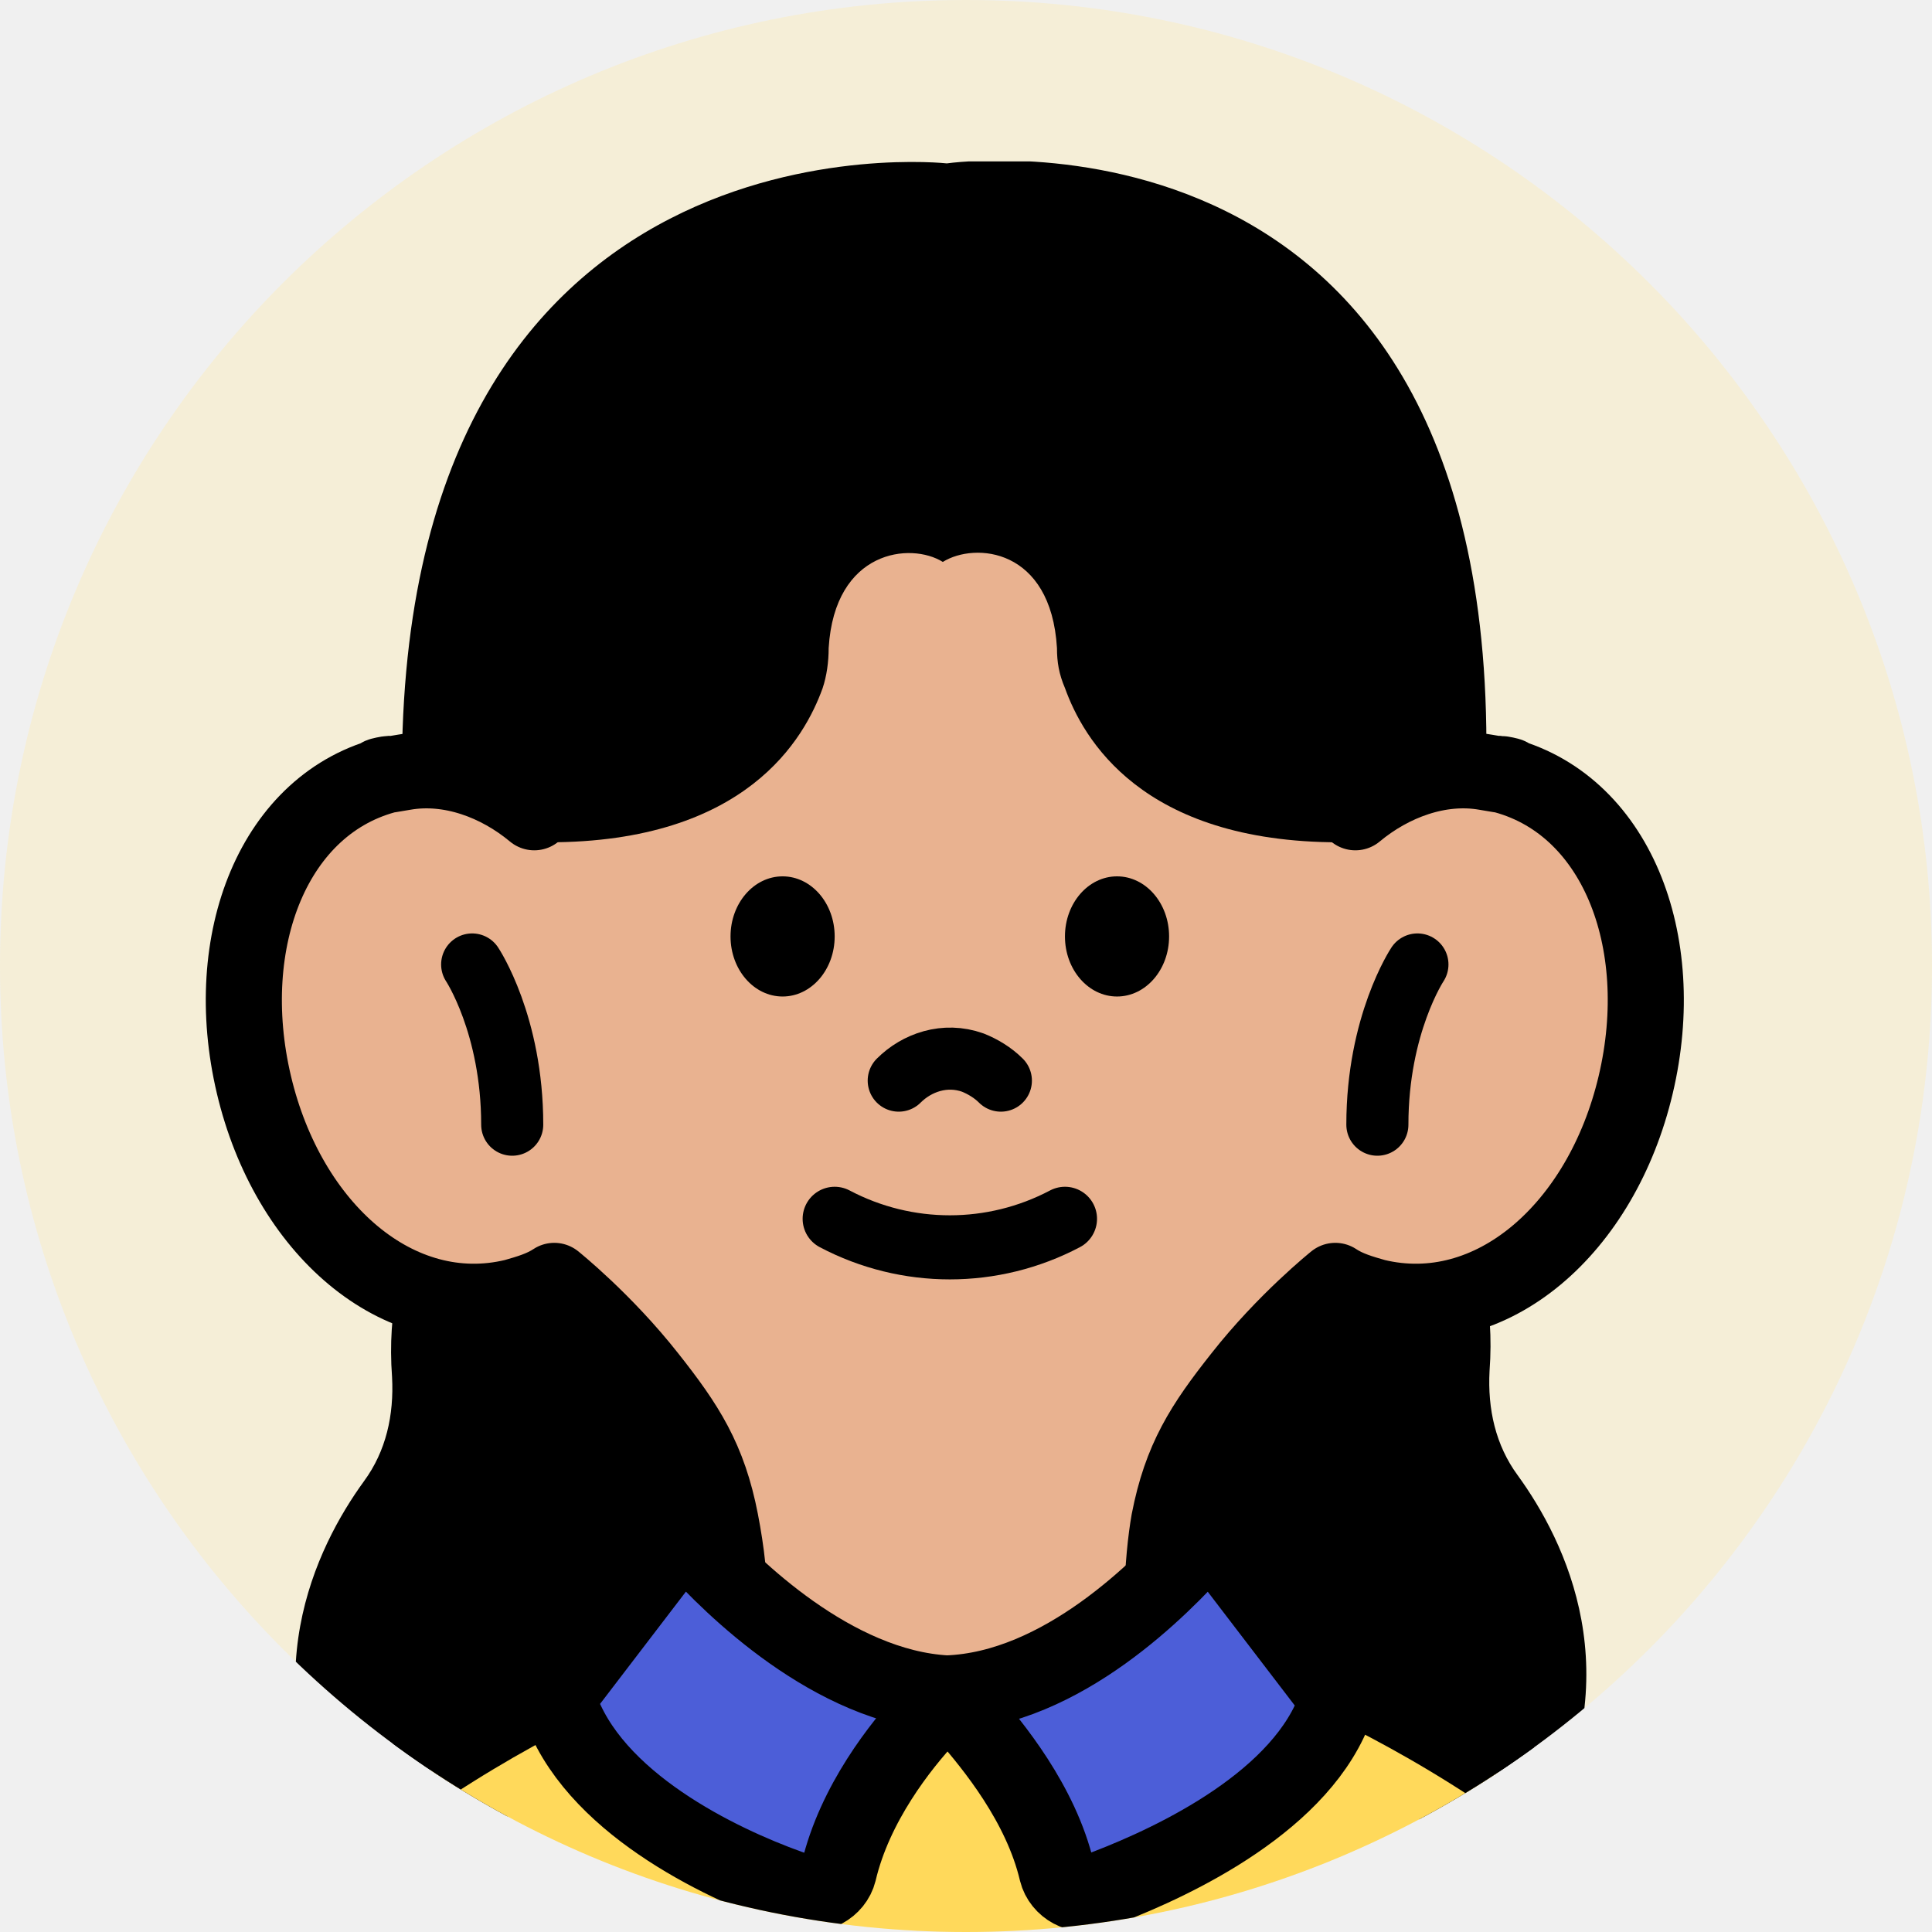
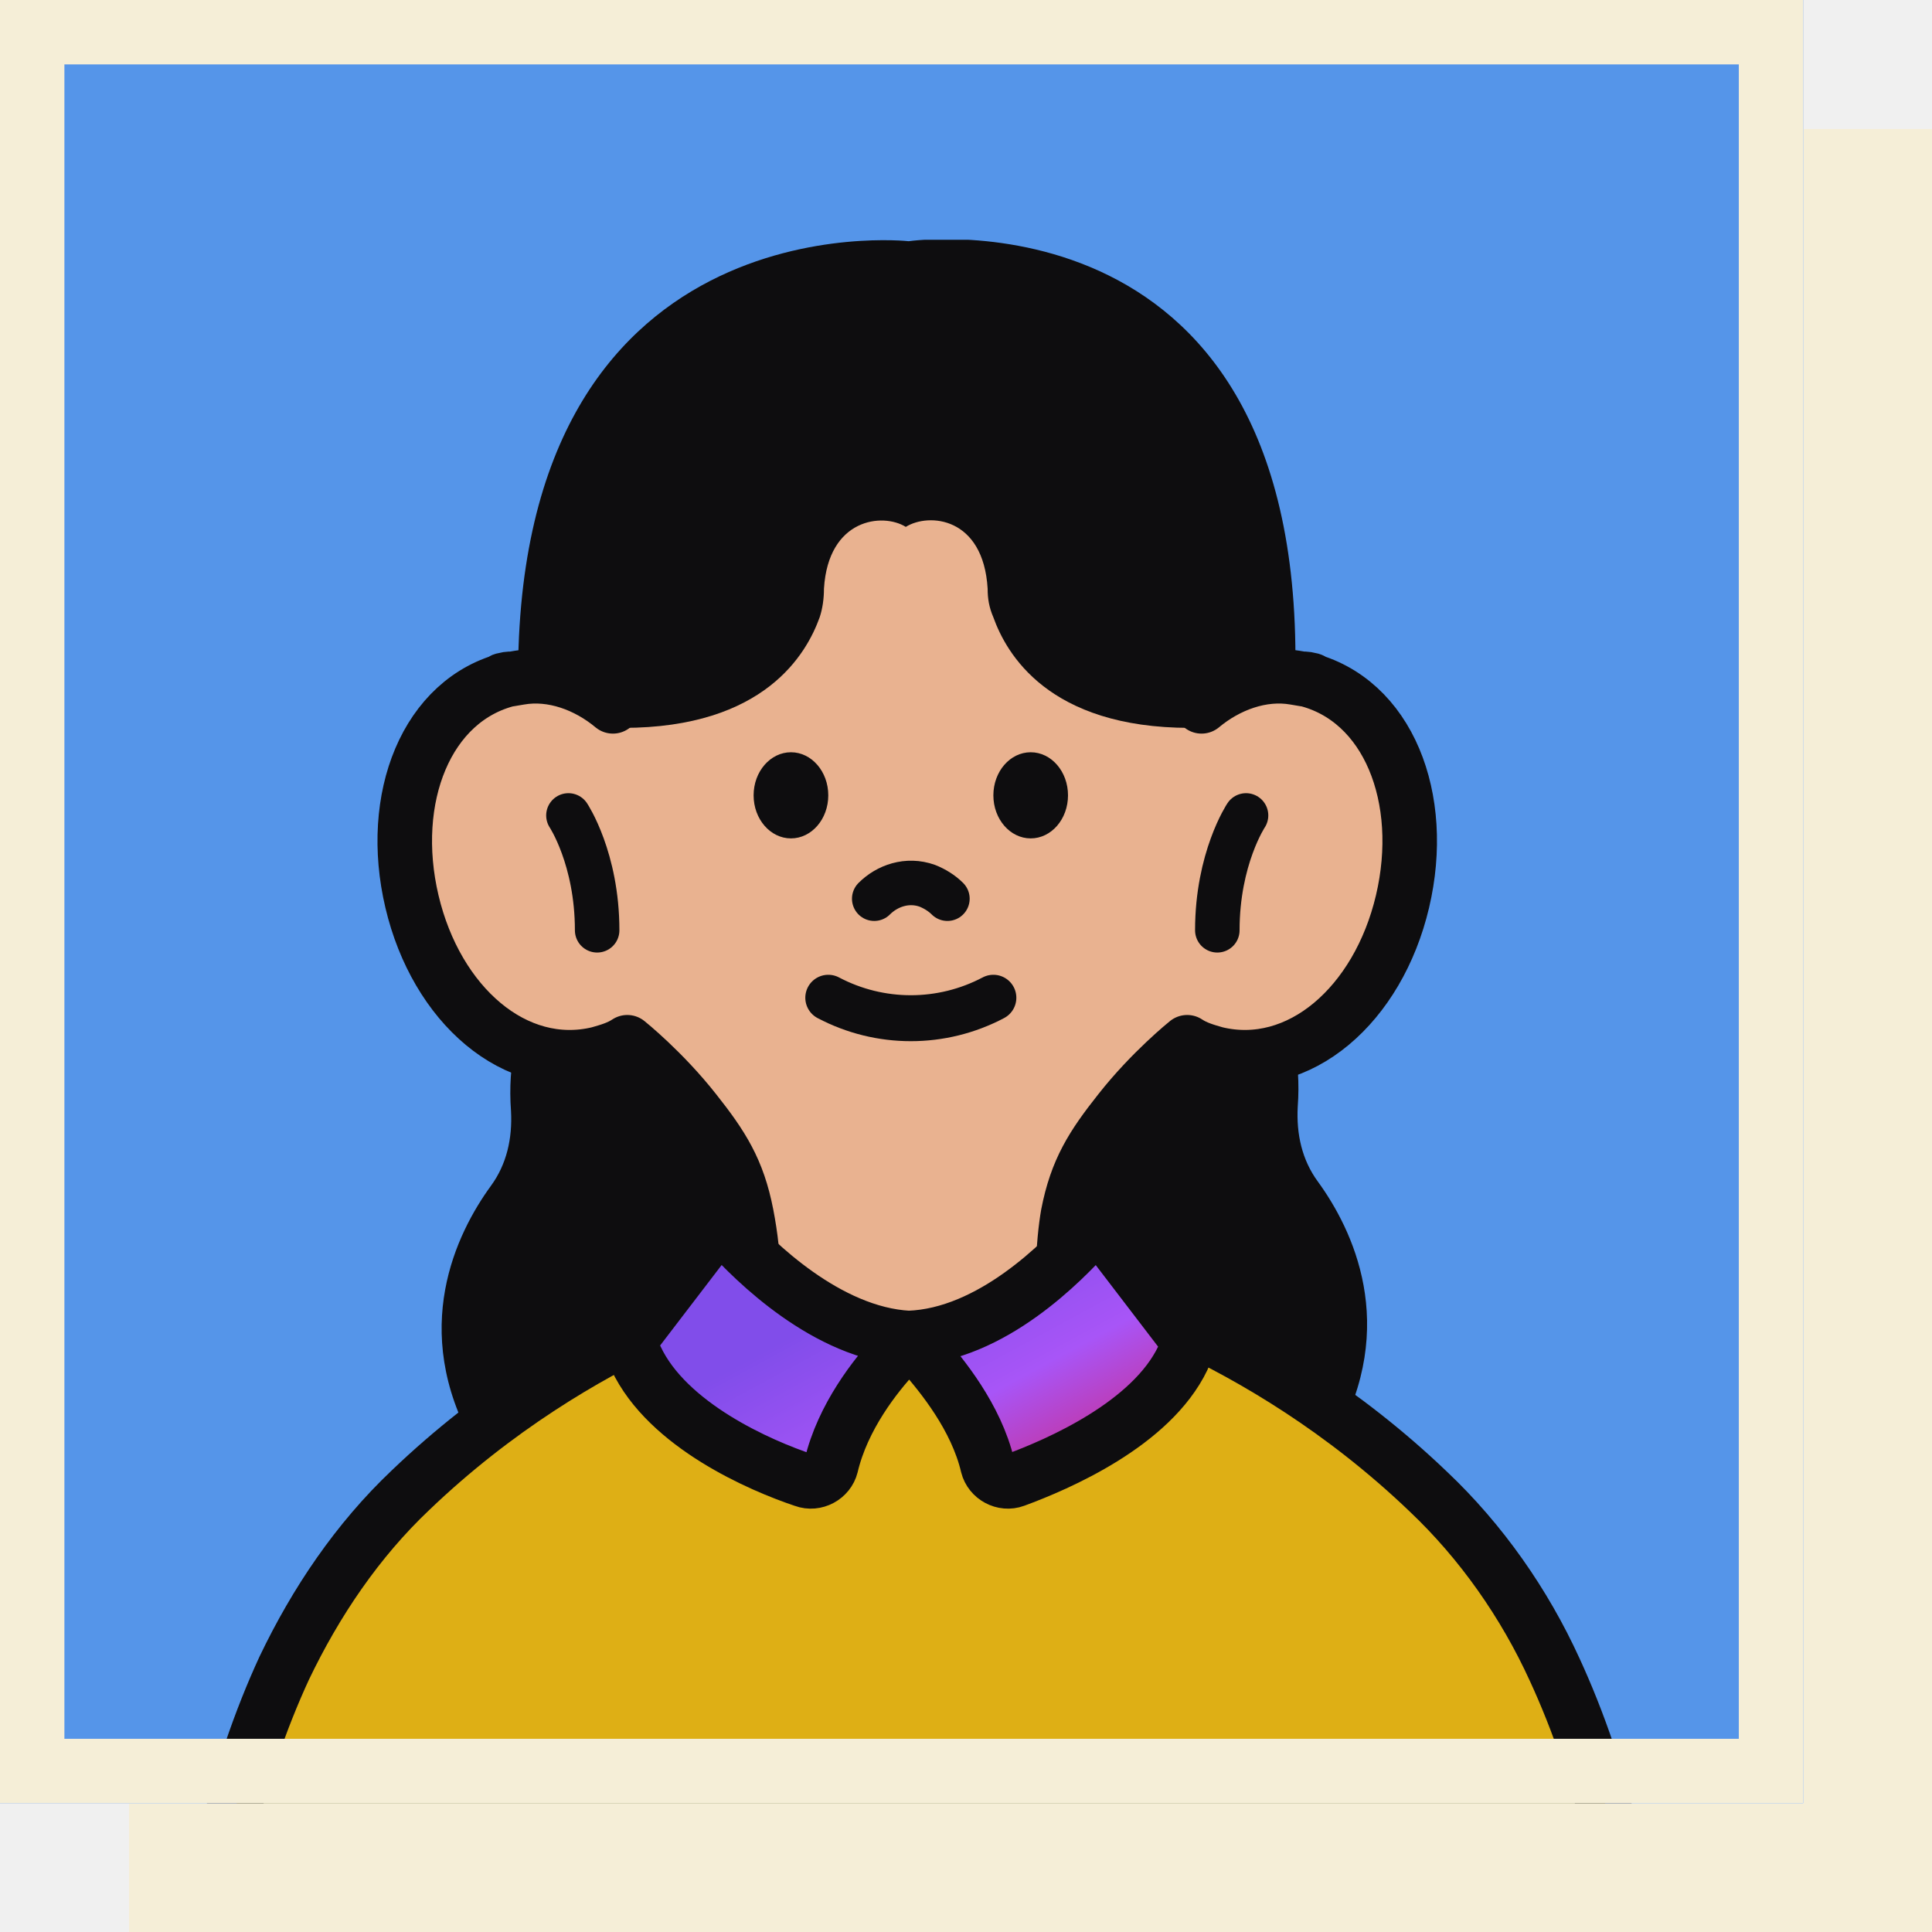
- <svg xmlns="http://www.w3.org/2000/svg" width="82" height="82" viewBox="0 0 82 82" fill="none">
-   <g clip-path="url(#clip0_55_20880)">
-     <rect width="82" height="82" rx="41" fill="#F5EED7" />
-     <g clip-path="url(#clip1_55_20880)">
-       <path d="M19.191 49.605C19.191 49.605 16.215 52.75 16.64 58.445C16.726 60.06 16.386 61.59 15.45 62.865C13.411 65.67 10.605 71.365 14.431 78.165C14.431 78.165 28.456 77.315 36.105 70.515V49.52" fill="black" />
-       <path d="M60.671 49.35C60.671 49.35 63.646 52.495 63.221 58.19C63.136 59.805 63.476 61.335 64.411 62.61C66.451 65.415 69.256 71.11 65.431 77.91C65.431 77.91 51.406 77.06 43.756 70.26V49.265" fill="black" />
-       <path d="M63.901 32.945C63.731 32.945 63.476 32.86 63.306 32.86C62.796 32.86 62.286 32.86 61.776 32.86C60.501 21.64 51.406 12.97 40.271 12.97C29.136 12.97 19.956 21.555 18.681 32.775C18.171 32.775 17.576 32.775 17.066 32.775C16.896 32.775 16.641 32.775 16.471 32.86C11.541 34.05 9.246 39.915 10.691 46.035C12.136 52.155 16.811 56.235 21.741 55.045C22.336 54.875 22.931 54.705 23.441 54.365C23.441 54.365 25.566 56.065 27.436 58.445C29.051 60.485 30.156 62.95 30.666 65.5C30.921 66.945 31.091 69.665 30.241 72.215C30.241 72.215 39.846 78.165 50.131 72.215C49.281 69.665 49.451 66.945 49.706 65.5C50.216 62.95 51.321 60.485 52.936 58.445C54.806 56.065 56.931 54.365 56.931 54.365C57.441 54.62 58.036 54.875 58.631 55.045C63.561 56.235 68.236 52.155 69.681 46.035C71.126 39.915 68.746 33.965 63.901 32.86V32.945Z" fill="#E9B290" />
-       <path d="M22.676 34.475C21.146 33.2 19.106 32.435 17.151 32.775C15.196 33.115 16.726 32.775 16.556 32.86C11.626 34.05 9.331 39.915 10.776 46.035C12.221 52.155 16.896 56.235 21.826 55.045C22.421 54.875 23.016 54.705 23.526 54.365C23.526 54.365 25.651 56.065 27.521 58.445C29.136 60.485 30.071 61.93 30.581 64.565C31.091 67.2 31.176 69.665 30.326 72.215" stroke="black" stroke-width="3.23" stroke-linecap="round" stroke-linejoin="round" />
-       <path d="M20.04 40.935C20.04 40.935 21.74 43.485 21.74 47.735L20.04 40.935Z" fill="white" />
-       <path d="M20.04 40.935C20.04 40.935 21.74 43.485 21.74 47.735" stroke="black" stroke-width="2.635" stroke-linecap="round" stroke-linejoin="round" />
-       <path d="M57.526 34.475C59.056 33.2 61.096 32.435 63.05 32.775C65.005 33.115 63.475 32.775 63.645 32.86C68.576 34.05 70.871 39.915 69.425 46.035C67.981 52.155 63.306 56.235 58.376 55.045C57.781 54.875 57.185 54.705 56.675 54.365C56.675 54.365 54.55 56.065 52.681 58.445C51.066 60.485 50.13 61.93 49.62 64.565C49.365 66.01 49.026 69.665 49.876 72.215" stroke="black" stroke-width="3.23" stroke-linecap="round" stroke-linejoin="round" />
-       <path d="M60.16 40.935C60.16 40.935 58.46 43.485 58.46 47.735L60.16 40.935Z" fill="white" />
-       <path d="M60.16 40.935C60.16 40.935 58.46 43.485 58.46 47.735" stroke="black" stroke-width="2.635" stroke-linecap="round" stroke-linejoin="round" />
-       <path d="M33.216 42.295C34.436 42.295 35.426 41.154 35.426 39.745C35.426 38.337 34.436 37.195 33.216 37.195C31.995 37.195 31.006 38.337 31.006 39.745C31.006 41.154 31.995 42.295 33.216 42.295Z" fill="black" />
-       <path d="M47.41 42.295C48.631 42.295 49.62 41.154 49.62 39.745C49.62 38.337 48.631 37.195 47.41 37.195C46.19 37.195 45.2 38.337 45.2 39.745C45.2 41.154 46.19 42.295 47.41 42.295Z" fill="black" />
-       <path d="M45.201 51.73C42.141 53.345 38.486 53.345 35.426 51.73" stroke="black" stroke-width="2.72" stroke-linecap="round" stroke-linejoin="round" />
-       <path d="M42.48 45.865C42.141 45.525 41.715 45.27 41.291 45.1C40.1 44.675 38.91 45.1 38.145 45.865" fill="white" />
-       <path d="M42.48 45.865C42.141 45.525 41.715 45.27 41.291 45.1C40.1 44.675 38.91 45.1 38.145 45.865" stroke="black" stroke-width="2.635" stroke-linecap="round" stroke-linejoin="round" />
-       <path d="M24.29 29.035V34.645C24.29 35.325 23.44 35.665 23.015 35.155L19.955 31.585L24.29 29.035Z" fill="black" />
-       <path d="M55.995 29.035V34.645C55.995 35.325 56.845 35.665 57.27 35.155L60.33 31.585L55.995 29.035Z" fill="black" />
-       <path d="M40.186 6.935C40.186 6.935 16.556 4.3 17.066 33.625C18.256 33.795 19.361 34.135 20.211 34.475L23.271 35.75C31.686 35.75 34.151 31.33 34.916 29.205C35.086 28.695 35.171 28.1 35.171 27.505C35.426 23.34 38.656 23 40.016 23.85C41.376 23 44.606 23.255 44.861 27.505C44.861 28.1 44.946 28.61 45.201 29.205C45.966 31.33 48.431 35.75 56.846 35.75L59.906 34.475C60.841 34.135 61.946 33.71 63.051 33.625C64.156 3.45 40.186 6.935 40.186 6.935Z" fill="black" />
+ <svg xmlns="http://www.w3.org/2000/svg" width="60" height="60" viewBox="0 0 60 60" fill="none">
+   <g filter="url(#filter0_d_330_142244)">
+     <g clip-path="url(#clip0_330_142244)">
+       <rect width="56" height="56" fill="#5595E9" />
+       <g clip-path="url(#clip1_330_142244)">
+         <path d="M17.207 29.872C17.207 29.872 15.647 31.521 15.87 34.508C15.915 35.355 15.736 36.158 15.246 36.827C14.176 38.298 12.704 41.285 14.711 44.852C14.711 44.852 22.067 44.406 26.079 40.839V29.827" fill="#0E0D0F" />
+         <path d="M38.964 29.738C38.964 29.738 40.525 31.387 40.302 34.375C40.257 35.222 40.435 36.024 40.926 36.693C41.996 38.164 43.467 41.151 41.461 44.718C41.461 44.718 34.105 44.272 30.092 40.705V29.693" fill="#0E0D0F" />
+         <path d="M40.658 21.133C40.569 21.133 40.435 21.089 40.346 21.089C40.079 21.089 39.811 21.089 39.544 21.089C38.875 15.204 34.105 10.656 28.264 10.656C22.424 10.656 17.609 15.159 16.94 21.044C16.672 21.044 16.36 21.044 16.093 21.044C16.004 21.044 15.87 21.044 15.781 21.089C13.195 21.713 11.991 24.789 12.749 27.999C13.507 31.209 15.959 33.349 18.545 32.725C18.857 32.636 19.169 32.547 19.437 32.368C19.437 32.368 20.551 33.26 21.532 34.508C22.379 35.578 22.959 36.871 23.226 38.209C23.36 38.967 23.449 40.393 23.003 41.731C23.003 41.731 28.041 44.852 33.436 41.731C32.99 40.393 33.079 38.967 33.213 38.209C33.48 36.871 34.06 35.578 34.907 34.508C35.888 33.26 37.002 32.368 37.002 32.368C37.27 32.502 37.582 32.636 37.894 32.725C40.48 33.349 42.932 31.209 43.69 27.999C44.448 24.789 43.2 21.668 40.658 21.089V21.133Z" fill="#E9B290" />
+         <path d="M19.035 21.936C18.233 21.267 17.163 20.866 16.138 21.044C15.112 21.223 15.915 21.044 15.825 21.089C13.24 21.713 12.036 24.789 12.794 27.999C13.552 31.209 16.004 33.349 18.59 32.725C18.902 32.636 19.214 32.547 19.481 32.368C19.481 32.368 20.596 33.26 21.577 34.508C22.424 35.578 22.914 36.336 23.182 37.718C23.449 39.101 23.494 40.394 23.048 41.731" stroke="#0E0D0F" stroke-width="1.694" stroke-linecap="round" stroke-linejoin="round" />
+         <path d="M17.653 25.324C17.653 25.324 18.545 26.662 18.545 28.891Z" fill="white" />
+         <path d="M17.653 25.324C17.653 25.324 18.545 26.662 18.545 28.891" stroke="#0E0D0F" stroke-width="1.382" stroke-linecap="round" stroke-linejoin="round" />
+         <path d="M37.315 21.936C38.117 21.267 39.187 20.866 40.212 21.044C41.238 21.223 40.435 21.044 40.525 21.089C43.11 21.713 44.314 24.789 43.556 27.999C42.798 31.209 40.346 33.349 37.76 32.725C37.448 32.636 37.136 32.547 36.869 32.368C36.869 32.368 35.754 33.26 34.773 34.508C33.926 35.578 33.436 36.336 33.168 37.718C33.035 38.476 32.856 40.394 33.302 41.731" stroke="#0E0D0F" stroke-width="1.694" stroke-linecap="round" stroke-linejoin="round" />
+         <path d="M38.697 25.324C38.697 25.324 37.805 26.662 37.805 28.891Z" fill="white" />
+         <path d="M38.697 25.324C38.697 25.324 37.805 26.662 37.805 28.891" stroke="#0E0D0F" stroke-width="1.382" stroke-linecap="round" stroke-linejoin="round" />
+         <path d="M24.564 26.037C25.204 26.037 25.723 25.439 25.723 24.7C25.723 23.961 25.204 23.362 24.564 23.362C23.924 23.362 23.404 23.961 23.404 24.7C23.404 25.439 23.924 26.037 24.564 26.037Z" fill="#0E0D0F" />
+         <path d="M32.009 26.037C32.65 26.037 33.168 25.439 33.168 24.7C33.168 23.961 32.65 23.362 32.009 23.362C31.369 23.362 30.85 23.961 30.85 24.7C30.85 25.439 31.369 26.037 32.009 26.037Z" fill="#0E0D0F" />
+         <path d="M30.85 30.986C29.245 31.833 27.328 31.833 25.723 30.986" stroke="#0E0D0F" stroke-width="1.427" stroke-linecap="round" stroke-linejoin="round" />
+         <path d="M29.423 27.91C29.245 27.732 29.022 27.598 28.799 27.509C28.175 27.286 27.551 27.509 27.15 27.91" fill="white" />
+         <path d="M29.423 27.91C29.245 27.732 29.022 27.598 28.799 27.509C28.175 27.286 27.551 27.509 27.15 27.91" stroke="#0E0D0F" stroke-width="1.382" stroke-linecap="round" stroke-linejoin="round" />
+         <path d="M19.883 19.083V22.026C19.883 22.382 19.437 22.561 19.214 22.293L17.609 20.421L19.883 19.083Z" fill="#0E0D0F" />
+         <path d="M36.512 19.083V22.026C36.512 22.382 36.958 22.561 37.181 22.293L38.786 20.421L36.512 19.083Z" fill="#0E0D0F" />
+         <path d="M28.22 7.491C28.22 7.491 15.825 6.109 16.093 21.49C16.717 21.579 17.297 21.758 17.742 21.936L19.348 22.605C23.761 22.605 25.054 20.287 25.455 19.172C25.545 18.904 25.589 18.592 25.589 18.28C25.723 16.096 27.417 15.917 28.13 16.363C28.844 15.917 30.538 16.051 30.672 18.28C30.672 18.592 30.716 18.86 30.85 19.172C31.251 20.287 32.544 22.605 36.958 22.605L38.563 21.936C39.053 21.758 39.633 21.535 40.212 21.49C40.792 5.663 28.22 7.491 28.22 7.491Z" fill="#0E0D0F" />
+       </g>
+       <g clip-path="url(#clip2_330_142244)">
+         <path d="M15.201 100.849V96.078H41.951V100.849C45.607 101.651 45.652 101.25 48.995 100.982C49.53 100.982 49.976 100.537 50.021 100.002C53.454 68.437 51.224 58.272 48.327 51.941C47.39 49.89 46.053 47.973 44.403 46.413C39.098 41.33 33.258 39.903 33.258 39.903C28.13 44.406 23.895 39.903 23.895 39.903C23.895 39.903 18.055 41.33 12.749 46.413C11.1 47.973 9.807 49.89 8.826 51.941C5.928 58.227 3.877 69.774 7.176 100.537C7.176 100.537 10.297 102.454 15.201 100.849Z" fill="#DEAF15" />
+         <path d="M33.258 39.77C28.13 44.362 23.895 39.77 23.895 39.77C23.895 39.77 18.055 41.196 12.749 46.279C11.1 47.839 9.807 49.756 8.826 51.807C5.928 58.093 3.699 69.952 6.998 100.715C6.998 100.715 10.297 102.231 15.201 100.715V94.741" stroke="#0E0D0F" stroke-width="1.694" stroke-linecap="round" stroke-linejoin="round" />
+         <path d="M41.951 95.231V100.76C41.951 100.76 47.123 102.276 50.11 100.76C53.409 69.997 51.18 58.138 48.282 51.852C47.346 49.801 46.008 47.884 44.359 46.324C39.053 41.241 33.213 39.815 33.213 39.815" stroke="#0E0D0F" stroke-width="1.694" stroke-linecap="round" stroke-linejoin="round" />
+         <path d="M36.69 41.374L34.372 38.343C34.283 38.12 34.015 38.12 33.837 38.254C33.035 39.145 30.805 41.464 28.22 41.553C25.678 41.419 23.405 39.145 22.602 38.254C22.468 38.075 22.201 38.12 22.067 38.343L19.749 41.374C19.615 41.642 19.615 41.909 19.749 42.177C20.73 44.272 23.628 45.521 24.965 45.967C25.322 46.1 25.723 45.877 25.812 45.521C26.169 44.005 27.194 42.712 27.818 42.043C28.442 41.374 28.442 41.776 28.665 42.043C29.245 42.712 30.315 44.005 30.672 45.521C30.761 45.877 31.162 46.1 31.519 45.967C32.856 45.476 35.754 44.228 36.735 42.177C36.869 41.909 36.869 41.642 36.735 41.374H36.69Z" fill="url(#paint0_linear_330_142244)" stroke="#0E0D0F" stroke-width="1.694" stroke-linecap="round" stroke-linejoin="round" />
+       </g>
    </g>
-     <g clip-path="url(#clip2_55_20880)">
-       <path d="M15.365 184.925V175.83H66.365V184.925C73.335 186.455 73.42 185.69 79.795 185.18C80.815 185.18 81.665 184.33 81.75 183.31C88.295 123.13 84.045 103.75 78.52 91.68C76.735 87.77 74.185 84.115 71.04 81.14C60.925 71.45 49.79 68.73 49.79 68.73C40.015 77.315 31.94 68.73 31.94 68.73C31.94 68.73 20.805 71.45 10.69 81.14C7.545 84.115 5.08 87.77 3.21 91.68C-2.315 103.665 -6.225 125.68 0.065 184.33C0.065 184.33 6.015 187.985 15.365 184.925Z" fill="#FFD95B" />
-       <path d="M49.79 68.475C40.015 77.23 31.94 68.475 31.94 68.475C31.94 68.475 20.805 71.195 10.69 80.885C7.545 83.86 5.08 87.515 3.21 91.425C-2.315 103.41 -6.565 126.02 -0.275 184.67C-0.275 184.67 6.015 187.56 15.365 184.67V173.28" stroke="black" stroke-width="3.23" stroke-linecap="round" stroke-linejoin="round" />
-       <path d="M66.365 174.215V184.755C66.365 184.755 76.225 187.645 81.92 184.755C88.21 126.105 83.96 103.495 78.435 91.51C76.65 87.6 74.1 83.945 70.955 80.97C60.84 71.28 49.705 68.56 49.705 68.56" stroke="black" stroke-width="3.23" stroke-linecap="round" stroke-linejoin="round" />
-       <path d="M56.335 71.535L51.915 65.755C51.745 65.33 51.235 65.33 50.895 65.585C49.365 67.285 45.115 71.705 40.185 71.875C35.34 71.62 31.005 67.285 29.475 65.585C29.22 65.245 28.71 65.33 28.455 65.755L24.035 71.535C23.78 72.045 23.78 72.555 24.035 73.065C25.905 77.06 31.43 79.44 33.98 80.29C34.66 80.545 35.425 80.12 35.595 79.44C36.275 76.55 38.23 74.085 39.42 72.81C40.61 71.535 40.61 72.3 41.035 72.81C42.14 74.085 44.18 76.55 44.86 79.44C45.03 80.12 45.795 80.545 46.475 80.29C49.025 79.355 54.55 76.975 56.42 73.065C56.675 72.555 56.675 72.045 56.42 71.535H56.335Z" fill="#4C5ED8" stroke="black" stroke-width="3.23" stroke-linecap="round" stroke-linejoin="round" />
-     </g>
+     <rect x="1" y="1" width="54" height="54" stroke="#F5EED7" stroke-width="2" />
  </g>
  <defs>
-     <clipPath id="clip0_55_20880">
-       <rect width="82" height="82" rx="41" fill="white" />
+     <filter id="filter0_d_330_142244" x="0" y="0" width="60" height="60" filterUnits="userSpaceOnUse" color-interpolation-filters="sRGB">
+       <feFlood flood-opacity="0" result="BackgroundImageFix" />
+       <feColorMatrix in="SourceAlpha" type="matrix" values="0 0 0 0 0 0 0 0 0 0 0 0 0 0 0 0 0 0 127 0" result="hardAlpha" />
+       <feOffset dx="4" dy="4" />
+       <feComposite in2="hardAlpha" operator="out" />
+       <feColorMatrix type="matrix" values="0 0 0 0 0.961 0 0 0 0 0.933 0 0 0 0 0.843 0 0 0 1 0" />
+       <feBlend mode="normal" in2="BackgroundImageFix" result="effect1_dropShadow_330_142244" />
+       <feBlend mode="normal" in="SourceGraphic" in2="effect1_dropShadow_330_142244" result="shape" />
+     </filter>
+     <linearGradient id="paint0_linear_330_142244" x1="19.648" y1="38.144" x2="26.841" y2="51.42" gradientUnits="userSpaceOnUse">
+       <stop stop-color="#814DEA" />
+       <stop offset="0.35" stop-color="#814DEA" />
+       <stop offset="0.65" stop-color="#A855F7" />
+       <stop offset="1" stop-color="#D81B60" />
+     </linearGradient>
+     <clipPath id="clip0_330_142244">
+       <rect width="56" height="56" fill="white" />
    </clipPath>
-     <clipPath id="clip1_55_20880">
-       <rect width="62.9" height="71.4" fill="white" transform="translate(8.65039 6.8501)" />
+     <clipPath id="clip1_330_142244">
+       <rect width="32.992" height="37.45" fill="white" transform="translate(11.6792 7.44629)" />
    </clipPath>
-     <clipPath id="clip2_55_20880">
-       <rect width="91.63" height="156.23" fill="white" transform="translate(-4.9502 63.7998)" />
+     <clipPath id="clip2_330_142244">
+       <rect width="48.061" height="81.944" fill="white" transform="translate(4.5459 37.3174)" />
    </clipPath>
  </defs>
</svg>
